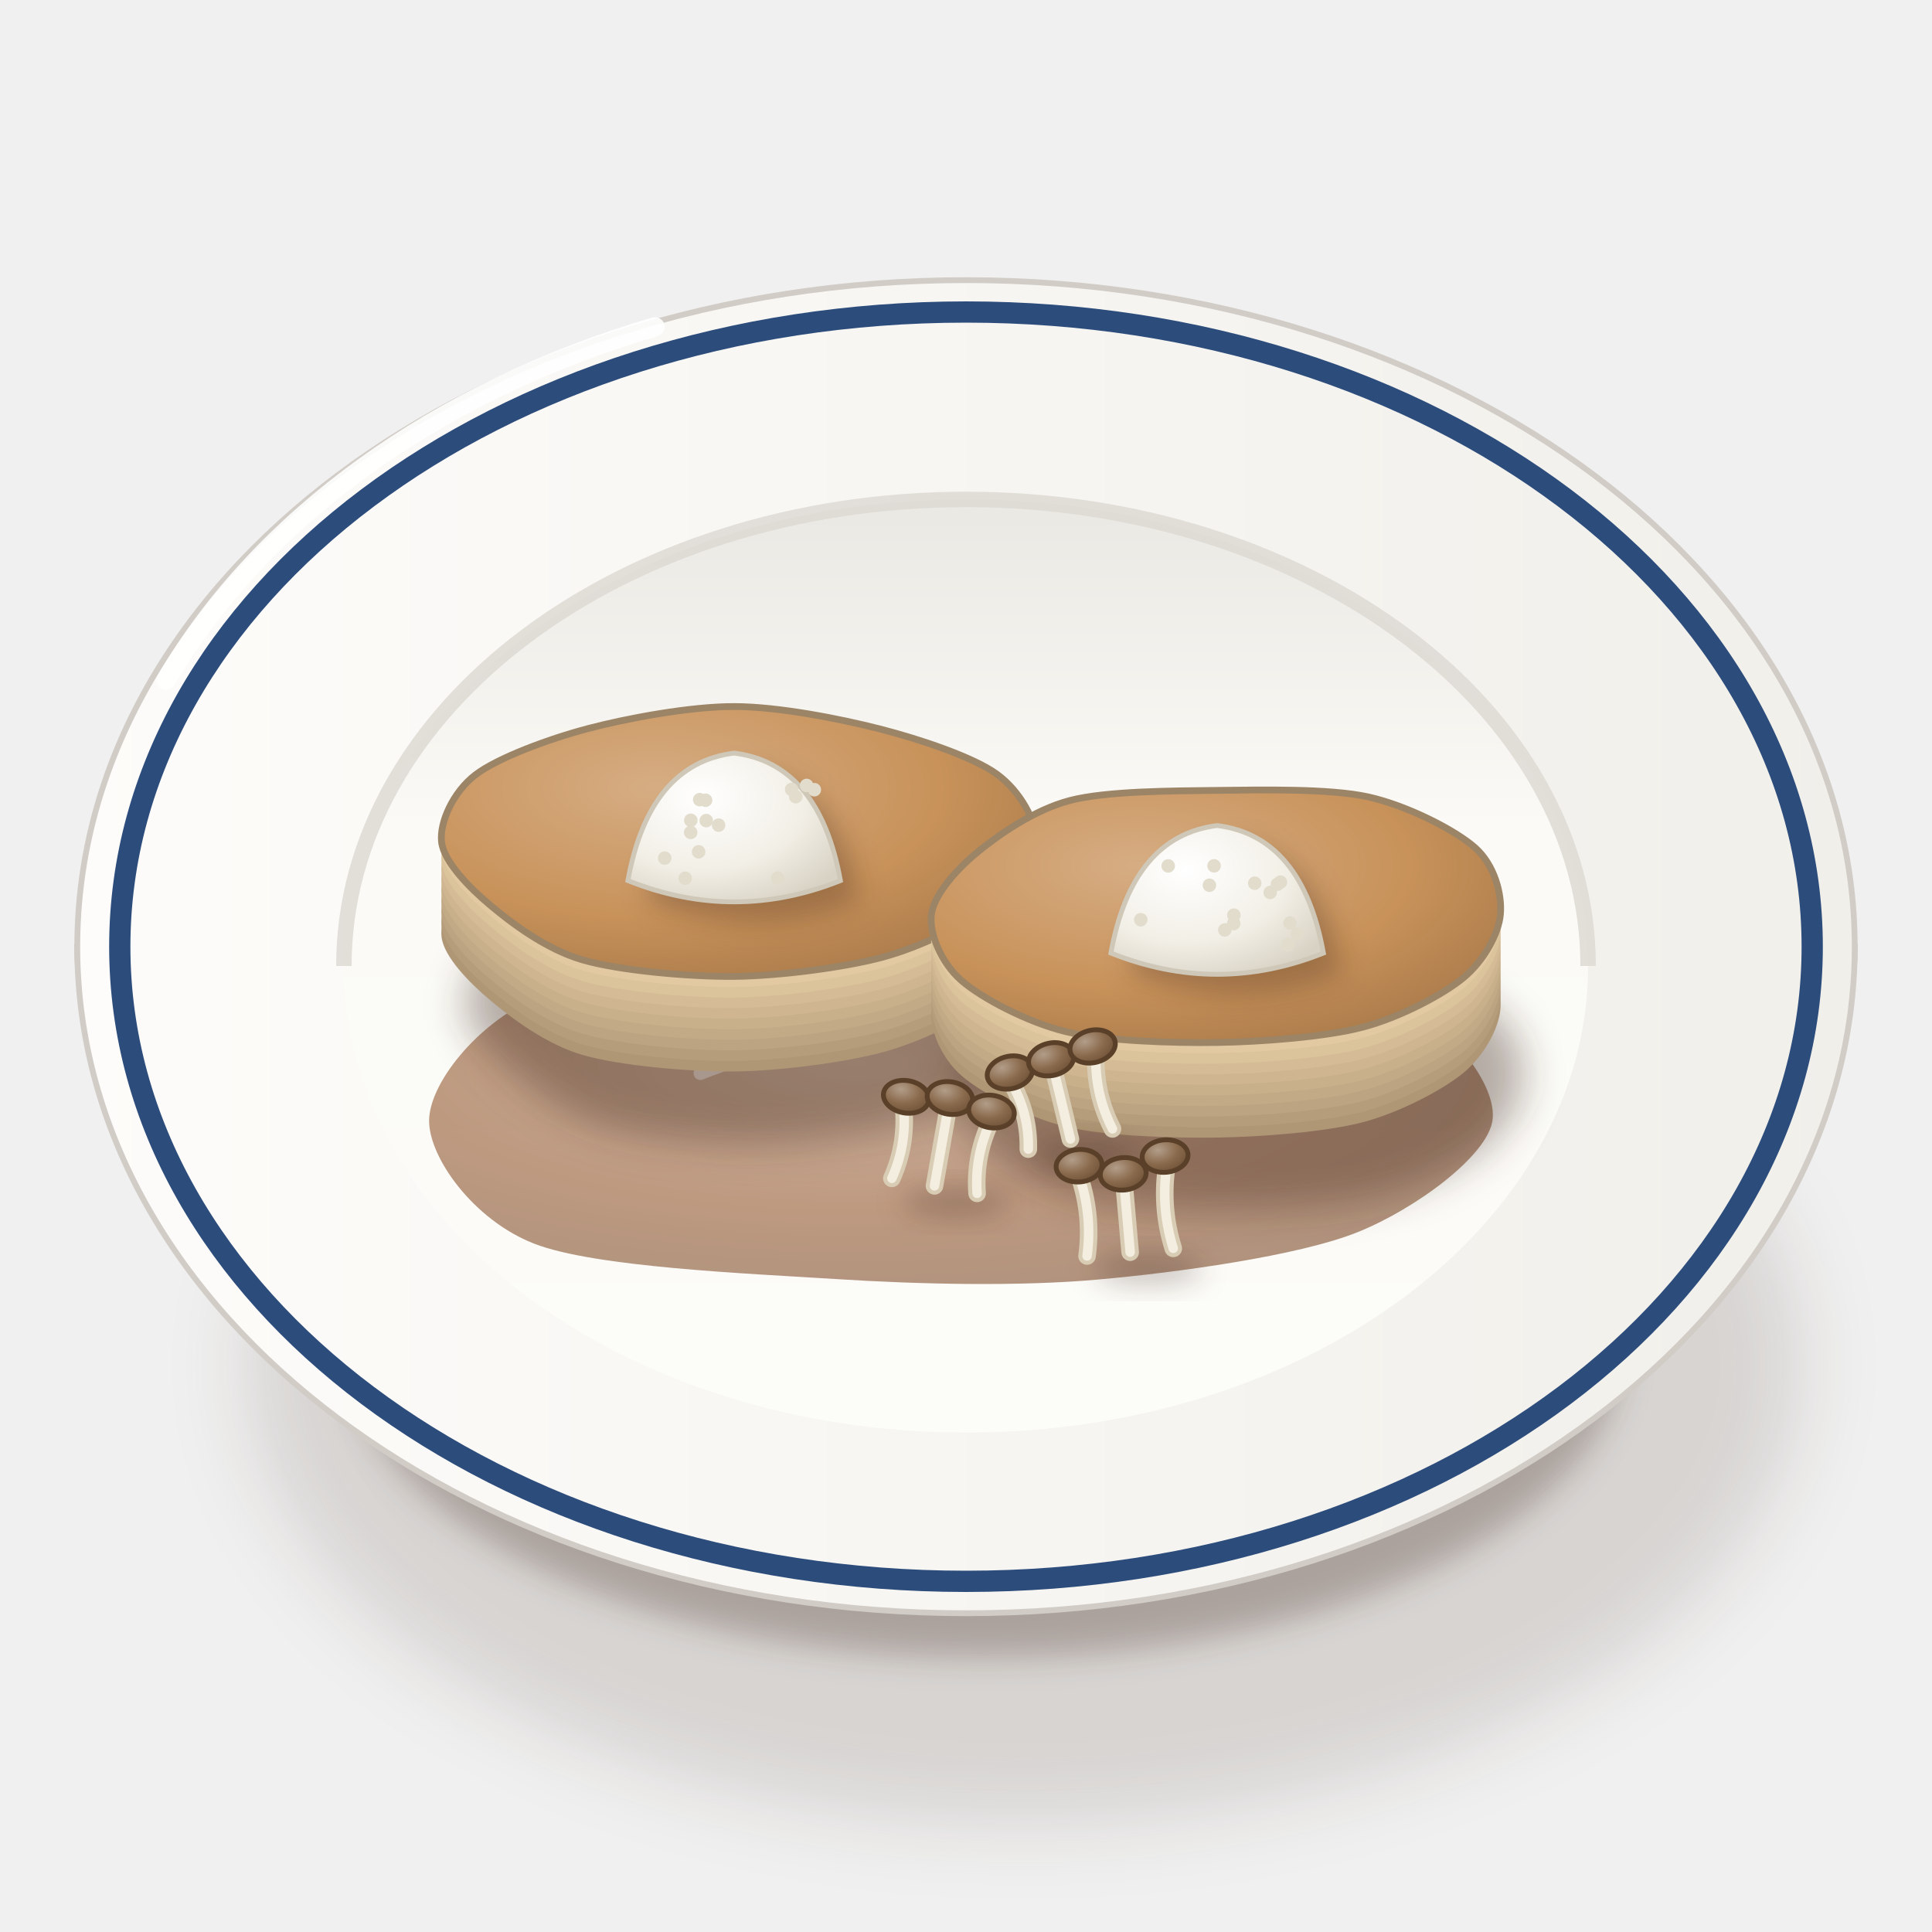
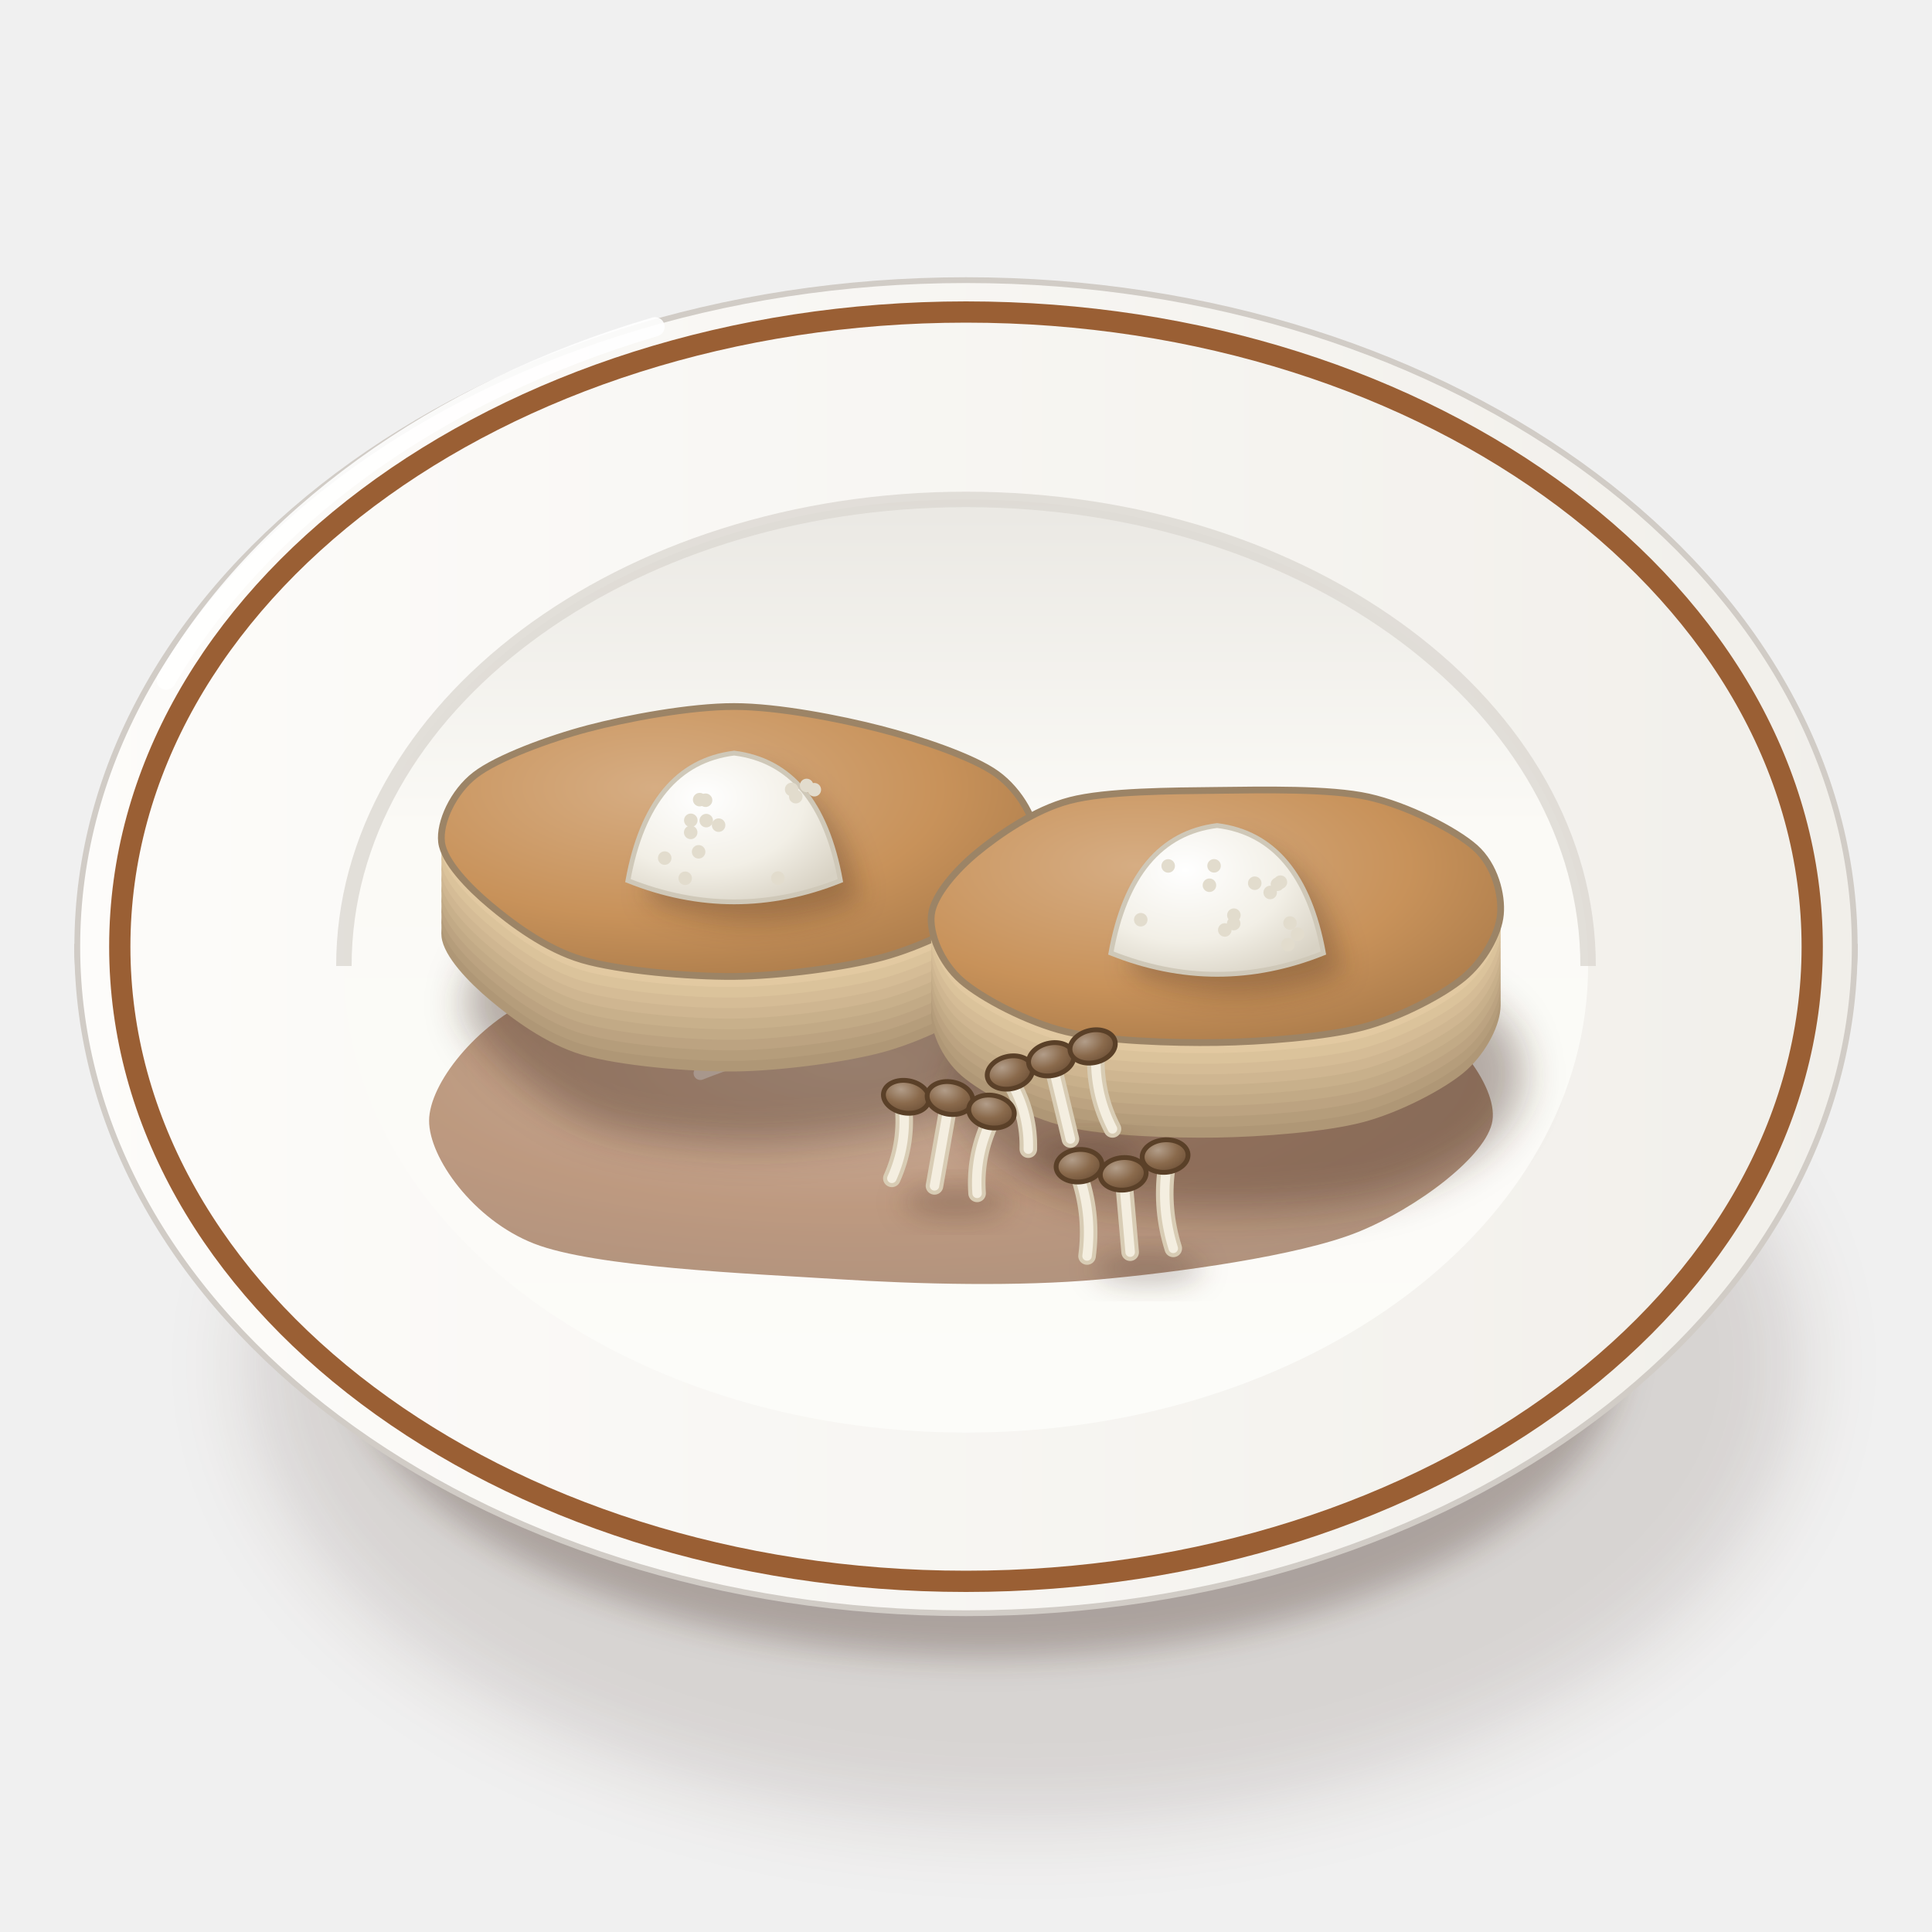
<svg xmlns="http://www.w3.org/2000/svg" viewBox="0 0 200 200" width="400" height="400">
  <defs>
    <filter id="tofuhamburg-1" x="-50%" y="-50%" width="200%" height="200%">
      <feGaussianBlur stdDeviation="4" />
    </filter>
    <filter id="tofuhamburg-2" x="-50%" y="-50%" width="200%" height="200%">
      <feGaussianBlur stdDeviation="1.6" />
    </filter>
    <linearGradient id="tofuhamburg-3" x1="0" y1="0" x2="1" y2="0">
      <stop offset="0" stop-color="#fbfbf7" />
      <stop offset="0.6" stop-color="#eae8e3" />
      <stop offset="1" stop-color="#cdc7c1" />
    </linearGradient>
    <linearGradient id="tofuhamburg-4" x1="0" y1="0" x2="1" y2="0">
      <stop offset="0" stop-color="#fdfcfa" />
      <stop offset="1" stop-color="#f1efea" />
    </linearGradient>
    <linearGradient id="tofuhamburg-5" x1="0" y1="0" x2="0" y2="1">
      <stop offset="0" stop-color="#eae8e3" />
      <stop offset="0.35" stop-color="#fbfaf6" />
      <stop offset="1" stop-color="#fcfcf9" />
    </linearGradient>
    <radialGradient id="tofuhamburg-6" cx="0.4" cy="0.35" r="0.7">
      <stop offset="0" stop-color="#a77756" />
      <stop offset="0.6" stop-color="#8a4a1e" />
      <stop offset="1" stop-color="#723d18" />
    </radialGradient>
    <filter id="tofuhamburg-7" x="-50%" y="-50%" width="200%" height="200%">
      <feGaussianBlur stdDeviation="2" />
    </filter>
    <radialGradient id="tofuhamburg-8" cx="0.36" cy="0.3" r="0.8">
      <stop offset="0" stop-color="#d6ad83" />
      <stop offset="0.6" stop-color="#c8925a" />
      <stop offset="1" stop-color="#a87949" />
    </radialGradient>
    <filter id="tofuhamburg-9" x="-50%" y="-50%" width="200%" height="200%">
      <feGaussianBlur stdDeviation="1.4" />
    </filter>
    <radialGradient id="tofuhamburg-10" cx="0.35" cy="0.3" r="0.8">
      <stop offset="0" stop-color="#ffffff" />
      <stop offset="0.6" stop-color="#f2efe6" />
      <stop offset="1" stop-color="#d8d2c4" />
    </radialGradient>
    <radialGradient id="tofuhamburg-11" cx="0.36" cy="0.3" r="0.78">
      <stop offset="0" stop-color="#b29d89" />
      <stop offset="0.55" stop-color="#8a6a4c" />
      <stop offset="1" stop-color="#6d5037" />
    </radialGradient>
  </defs>
  <ellipse cx="106" cy="141.25" rx="80.37" ry="47.36" fill="#3a2212" opacity="0.14" filter="url(#tofuhamburg-1)" />
  <ellipse cx="102" cy="139.25" rx="66.02" ry="32.29" fill="#3a2212" opacity="0.28" filter="url(#tofuhamburg-2)" />
  <path d="M8,98 C8,120 30.96,141.39 42.96,143.53 L157.04,143.53 C169.04,141.39 192,120 192,98Z" fill="url(#tofuhamburg-3)" stroke="#c0bab3" stroke-width=".6" />
  <path d="M8,98A92,69 0 1 0 192,98A92,69 0 1 0 8,98Z" fill="url(#tofuhamburg-4)" stroke="#d1ccc6" stroke-width=".6" />
-   <path d="M12.4,98A87.6,65.7 0 1 0 187.6,98A87.6,65.7 0 1 0 12.4,98Z" fill="none" stroke="#2c4c7c" stroke-width="2.2" />
+   <path d="M12.4,98A87.6,65.7 0 1 0 187.6,98A87.6,65.7 0 1 0 12.4,98Z" fill="none" stroke="#9a5f34" stroke-width="2.2" />
  <path d="M35.6,100A64.4,48.3 0 1 0 164.4,100A64.4,48.3 0 1 0 35.6,100Z" fill="url(#tofuhamburg-5)" />
  <path d="M35.6,100 A64.4,48.3 0 0 1 164.4,100" stroke="#dcd8d2" stroke-width="1.6" fill="none" opacity=".8" />
  <path d="M17.2,70.4 A92,69 0 0 1 67.8,33.83" stroke="#fff" stroke-width="2" fill="none" stroke-linecap="round" opacity=".9" />
  <path d="M154.5,116C153.97,119.62 146.67,125.08 140.55,127.55C134.42,130.02 121.77,131.74 113.65,132.46C105.53,133.19 95.16,132.96 86.41,132.4C77.66,131.84 61.58,131.2 55.29,128.74C48.99,126.28 44.4,119.82 44.42,116C44.44,112.19 49.31,106.01 55.4,103.3C61.49,100.59 76.27,98.54 85.03,97.94C93.79,97.35 104.95,98.5 113.81,99.33C122.67,100.15 137.98,100.94 144.08,103.44C150.19,105.94 155.04,112.38 154.5,116Z" fill="url(#tofuhamburg-6)" opacity="0.55" />
  <path d="M72.5,111.1 Q90,104.24 110,105.22" stroke="#fff" stroke-width="1.4" fill="none" stroke-linecap="round" opacity=".55" />
  <path d="M107.23,97C107.1,99.08 104.68,102.01 102.3,103.8C99.92,105.59 95.32,107.86 91.37,108.93C87.43,109.99 80.66,110.87 76,110.92C71.34,110.96 64.07,110.31 60.28,109.2C56.49,108.09 52.92,105.37 50.74,103.54C48.55,101.71 45.94,99.02 45.71,97C45.48,94.98 46.91,91.83 49.19,90.07C51.46,88.31 56.85,86.32 60.87,85.26C64.89,84.2 71.46,82.97 76,82.98C80.53,82.98 87,84.25 91.08,85.3C95.16,86.34 100.76,88.21 103.18,89.97C105.61,91.72 107.36,94.92 107.23,97Z" transform="translate(2.4 7.52)" fill="#3a2212" opacity="0.36" filter="url(#tofuhamburg-7)" />
  <path d="M107.23,97C107.1,99.08 104.68,102.01 102.3,103.8C99.92,105.59 95.32,107.86 91.37,108.93C87.43,109.99 80.66,110.87 76,110.92C71.34,110.96 64.07,110.31 60.28,109.2C56.49,108.09 52.92,105.37 50.74,103.54C48.55,101.71 45.94,99.02 45.71,97C45.48,94.98 46.91,91.83 49.19,90.07C51.46,88.31 56.85,86.32 60.87,85.26C64.89,84.2 71.46,82.97 76,82.98C80.53,82.98 87,84.25 91.08,85.3C95.16,86.34 100.76,88.21 103.18,89.97C105.61,91.72 107.36,94.92 107.23,97Z" transform="translate(0 0)" fill="#af9776" />
  <path d="M107.23,97C107.1,99.08 104.68,102.01 102.3,103.8C99.92,105.59 95.32,107.86 91.37,108.93C87.43,109.99 80.66,110.87 76,110.92C71.34,110.96 64.07,110.31 60.28,109.2C56.49,108.09 52.92,105.37 50.74,103.54C48.55,101.71 45.94,99.02 45.71,97C45.48,94.98 46.91,91.83 49.19,90.07C51.46,88.31 56.85,86.32 60.87,85.26C64.89,84.2 71.46,82.97 76,82.98C80.53,82.98 87,84.25 91.08,85.3C95.16,86.34 100.76,88.21 103.18,89.97C105.61,91.72 107.36,94.92 107.23,97Z" transform="translate(0 -1.09)" fill="#b59d7b" />
  <path d="M107.23,97C107.1,99.08 104.68,102.01 102.3,103.8C99.92,105.59 95.32,107.86 91.37,108.93C87.43,109.99 80.66,110.87 76,110.92C71.34,110.96 64.07,110.31 60.28,109.2C56.49,108.09 52.92,105.37 50.74,103.54C48.55,101.71 45.94,99.02 45.71,97C45.48,94.98 46.91,91.83 49.19,90.07C51.46,88.31 56.85,86.32 60.87,85.26C64.89,84.2 71.46,82.97 76,82.98C80.53,82.98 87,84.25 91.08,85.3C95.16,86.34 100.76,88.21 103.18,89.97C105.61,91.72 107.36,94.92 107.23,97Z" transform="translate(0 -2.19)" fill="#bca381" />
  <path d="M107.23,97C107.1,99.08 104.68,102.01 102.3,103.8C99.92,105.59 95.32,107.86 91.37,108.93C87.43,109.99 80.66,110.87 76,110.92C71.34,110.96 64.07,110.31 60.28,109.2C56.49,108.09 52.92,105.37 50.74,103.54C48.55,101.71 45.94,99.02 45.71,97C45.48,94.98 46.91,91.83 49.19,90.07C51.46,88.31 56.85,86.32 60.87,85.26C64.89,84.2 71.46,82.97 76,82.98C80.53,82.98 87,84.25 91.08,85.3C95.16,86.34 100.76,88.21 103.18,89.97C105.61,91.72 107.36,94.92 107.23,97Z" transform="translate(0 -3.28)" fill="#c2aa86" />
  <path d="M107.23,97C107.1,99.08 104.68,102.01 102.3,103.8C99.92,105.59 95.32,107.86 91.37,108.93C87.43,109.99 80.66,110.87 76,110.92C71.34,110.96 64.07,110.31 60.28,109.2C56.49,108.09 52.92,105.37 50.74,103.54C48.55,101.71 45.94,99.02 45.71,97C45.48,94.98 46.91,91.83 49.19,90.07C51.46,88.31 56.85,86.32 60.87,85.26C64.89,84.2 71.46,82.97 76,82.98C80.53,82.98 87,84.25 91.08,85.3C95.16,86.34 100.76,88.21 103.18,89.97C105.61,91.72 107.36,94.92 107.23,97Z" transform="translate(0 -4.37)" fill="#c8b08b" />
  <path d="M107.23,97C107.1,99.08 104.68,102.01 102.3,103.8C99.92,105.59 95.32,107.86 91.37,108.93C87.43,109.99 80.66,110.87 76,110.92C71.34,110.96 64.07,110.31 60.28,109.2C56.49,108.09 52.92,105.37 50.74,103.54C48.55,101.71 45.94,99.02 45.71,97C45.48,94.98 46.91,91.83 49.19,90.07C51.46,88.31 56.85,86.32 60.87,85.26C64.89,84.2 71.46,82.97 76,82.98C80.53,82.98 87,84.25 91.08,85.3C95.16,86.34 100.76,88.21 103.18,89.97C105.61,91.72 107.36,94.92 107.23,97Z" transform="translate(0 -5.47)" fill="#cfb691" />
  <path d="M107.23,97C107.1,99.08 104.68,102.01 102.3,103.8C99.92,105.59 95.32,107.86 91.37,108.93C87.43,109.99 80.66,110.87 76,110.92C71.34,110.96 64.07,110.31 60.28,109.2C56.49,108.09 52.92,105.37 50.74,103.54C48.55,101.71 45.94,99.02 45.71,97C45.48,94.98 46.91,91.83 49.19,90.07C51.46,88.31 56.85,86.32 60.87,85.26C64.89,84.2 71.46,82.97 76,82.98C80.53,82.98 87,84.25 91.08,85.3C95.16,86.34 100.76,88.21 103.18,89.97C105.61,91.72 107.36,94.92 107.23,97Z" transform="translate(0 -6.56)" fill="#d5bc96" />
  <path d="M107.23,97C107.1,99.08 104.68,102.01 102.3,103.8C99.92,105.59 95.32,107.86 91.37,108.93C87.43,109.99 80.66,110.87 76,110.92C71.34,110.96 64.07,110.31 60.28,109.2C56.49,108.09 52.92,105.37 50.74,103.54C48.55,101.71 45.94,99.02 45.71,97C45.48,94.98 46.91,91.83 49.19,90.07C51.46,88.31 56.85,86.32 60.87,85.26C64.89,84.2 71.46,82.97 76,82.98C80.53,82.98 87,84.25 91.08,85.3C95.16,86.34 100.76,88.21 103.18,89.97C105.61,91.72 107.36,94.92 107.23,97Z" transform="translate(0 -7.65)" fill="#dbc39b" />
  <path d="M107.23,97C107.1,99.08 104.68,102.01 102.3,103.8C99.92,105.59 95.32,107.86 91.37,108.93C87.43,109.99 80.66,110.87 76,110.92C71.34,110.96 64.07,110.31 60.28,109.2C56.49,108.09 52.92,105.37 50.74,103.54C48.55,101.71 45.94,99.02 45.71,97C45.48,94.98 46.91,91.83 49.19,90.07C51.46,88.31 56.85,86.32 60.87,85.26C64.89,84.2 71.46,82.97 76,82.98C80.53,82.98 87,84.25 91.08,85.3C95.16,86.34 100.76,88.21 103.18,89.97C105.61,91.72 107.36,94.92 107.23,97Z" transform="translate(0 -8.75)" fill="#e2c9a1" />
  <path d="M107.23,87.16C107.1,89.24 104.68,92.17 102.3,93.96C99.92,95.75 95.32,98.02 91.37,99.09C87.43,100.15 80.66,101.03 76,101.08C71.34,101.12 64.07,100.47 60.28,99.36C56.49,98.25 52.92,95.53 50.74,93.7C48.55,91.87 45.94,89.18 45.71,87.16C45.48,85.14 46.91,81.99 49.19,80.23C51.46,78.47 56.85,76.48 60.87,75.42C64.89,74.36 71.46,73.13 76,73.14C80.53,73.14 87,74.41 91.08,75.46C95.16,76.5 100.76,78.37 103.18,80.13C105.61,81.88 107.36,85.08 107.23,87.16Z" fill="url(#tofuhamburg-8)" stroke="#9c8466" stroke-width=".7" />
  <path d="M65,91.16 Q67.2,79.06 76,77.96 Q84.8,79.06 87,91.16 Q76,95.56 65,91.16Z" transform="translate(2 2)" fill="#3a2212" opacity="0.3" filter="url(#tofuhamburg-9)" />
  <path d="M65,91.16 Q67.2,79.06 76,77.96 Q84.8,79.06 87,91.16 Q76,95.56 65,91.16Z" fill="url(#tofuhamburg-10)" stroke="#cfc8b8" stroke-width=".5" />
  <circle cx="80.53" cy="90.9" r=".7" fill="#e2dccd" />
  <circle cx="84.3" cy="81.75" r=".7" fill="#e2dccd" />
  <circle cx="82.38" cy="82.47" r=".7" fill="#e2dccd" />
  <circle cx="73.11" cy="84.95" r=".7" fill="#e2dccd" />
  <circle cx="72.43" cy="82.78" r=".7" fill="#e2dccd" />
  <circle cx="72.32" cy="88.18" r=".7" fill="#e2dccd" />
  <circle cx="68.81" cy="88.83" r=".7" fill="#e2dccd" />
  <circle cx="70.93" cy="90.92" r=".7" fill="#e2dccd" />
  <circle cx="71.5" cy="86.17" r=".7" fill="#e2dccd" />
  <circle cx="81.95" cy="81.72" r=".7" fill="#e2dccd" />
  <circle cx="74.39" cy="85.42" r=".7" fill="#e2dccd" />
  <circle cx="71.51" cy="84.92" r=".7" fill="#e2dccd" />
  <circle cx="73.04" cy="82.84" r=".7" fill="#e2dccd" />
  <circle cx="83.5" cy="81.31" r=".7" fill="#e2dccd" />
  <path d="M155.32,104.5C155.14,106.52 153.6,109.33 151.46,111.09C149.32,112.84 144.87,115.18 141.05,116.18C137.23,117.18 130.61,117.69 126,117.76C121.4,117.83 114.33,117.6 110.36,116.64C106.39,115.68 101.62,113.17 99.53,111.35C97.44,109.53 96.17,106.49 96.42,104.5C96.66,102.51 99,99.85 101.16,98.08C103.31,96.31 107.06,93.66 110.78,92.7C114.51,91.73 121.36,91.71 126,91.66C130.63,91.61 137.66,91.45 141.66,92.34C145.67,93.23 150.65,95.77 152.7,97.59C154.75,99.41 155.51,102.48 155.32,104.5Z" transform="translate(2.4 7.52)" fill="#3a2212" opacity="0.36" filter="url(#tofuhamburg-7)" />
  <path d="M155.32,104.5C155.14,106.52 153.6,109.33 151.46,111.09C149.32,112.84 144.87,115.18 141.05,116.18C137.23,117.18 130.61,117.69 126,117.76C121.4,117.83 114.33,117.6 110.36,116.64C106.39,115.68 101.62,113.17 99.53,111.35C97.44,109.53 96.17,106.49 96.42,104.5C96.66,102.51 99,99.85 101.16,98.08C103.31,96.31 107.06,93.66 110.78,92.7C114.51,91.73 121.36,91.71 126,91.66C130.63,91.61 137.66,91.45 141.66,92.34C145.67,93.23 150.65,95.77 152.7,97.59C154.75,99.41 155.51,102.48 155.32,104.5Z" transform="translate(0 0)" fill="#af9776" />
  <path d="M155.32,104.5C155.14,106.52 153.6,109.33 151.46,111.09C149.32,112.84 144.87,115.18 141.05,116.18C137.23,117.18 130.61,117.69 126,117.76C121.4,117.83 114.33,117.6 110.36,116.64C106.39,115.68 101.62,113.17 99.53,111.35C97.44,109.53 96.17,106.49 96.42,104.5C96.66,102.51 99,99.85 101.16,98.08C103.31,96.31 107.06,93.66 110.78,92.7C114.51,91.73 121.36,91.71 126,91.66C130.63,91.61 137.66,91.45 141.66,92.34C145.67,93.23 150.65,95.77 152.7,97.59C154.75,99.41 155.51,102.48 155.32,104.5Z" transform="translate(0 -1.09)" fill="#b59d7b" />
  <path d="M155.32,104.5C155.14,106.52 153.6,109.33 151.46,111.09C149.32,112.84 144.87,115.18 141.05,116.18C137.23,117.18 130.61,117.69 126,117.76C121.4,117.83 114.33,117.6 110.36,116.64C106.39,115.68 101.62,113.17 99.53,111.35C97.44,109.53 96.17,106.49 96.42,104.5C96.66,102.51 99,99.85 101.16,98.08C103.31,96.31 107.06,93.66 110.78,92.7C114.51,91.73 121.36,91.71 126,91.66C130.63,91.61 137.66,91.45 141.66,92.34C145.67,93.23 150.65,95.77 152.7,97.59C154.75,99.41 155.51,102.48 155.32,104.5Z" transform="translate(0 -2.19)" fill="#bca381" />
  <path d="M155.32,104.5C155.14,106.52 153.6,109.33 151.46,111.09C149.32,112.84 144.87,115.18 141.05,116.18C137.23,117.18 130.61,117.69 126,117.76C121.4,117.83 114.33,117.6 110.36,116.64C106.39,115.68 101.62,113.17 99.53,111.35C97.44,109.53 96.17,106.49 96.42,104.5C96.66,102.51 99,99.85 101.16,98.08C103.31,96.31 107.06,93.66 110.78,92.7C114.51,91.73 121.36,91.71 126,91.66C130.63,91.61 137.66,91.45 141.66,92.34C145.67,93.23 150.65,95.77 152.7,97.59C154.75,99.41 155.51,102.48 155.32,104.5Z" transform="translate(0 -3.28)" fill="#c2aa86" />
  <path d="M155.32,104.5C155.14,106.52 153.6,109.33 151.46,111.09C149.32,112.84 144.87,115.18 141.05,116.18C137.23,117.18 130.61,117.69 126,117.76C121.4,117.83 114.33,117.6 110.36,116.64C106.39,115.68 101.62,113.17 99.53,111.35C97.44,109.53 96.17,106.49 96.42,104.5C96.66,102.51 99,99.85 101.16,98.08C103.31,96.31 107.06,93.66 110.78,92.7C114.51,91.73 121.36,91.71 126,91.66C130.63,91.61 137.66,91.45 141.66,92.34C145.67,93.23 150.65,95.77 152.7,97.59C154.75,99.41 155.51,102.48 155.32,104.5Z" transform="translate(0 -4.37)" fill="#c8b08b" />
  <path d="M155.32,104.5C155.14,106.52 153.6,109.33 151.46,111.09C149.32,112.84 144.87,115.18 141.05,116.18C137.23,117.18 130.61,117.69 126,117.76C121.4,117.83 114.33,117.6 110.36,116.64C106.39,115.68 101.62,113.17 99.53,111.35C97.44,109.53 96.17,106.49 96.42,104.5C96.66,102.51 99,99.85 101.16,98.08C103.31,96.31 107.06,93.66 110.78,92.7C114.51,91.73 121.36,91.71 126,91.66C130.63,91.61 137.66,91.45 141.66,92.34C145.67,93.23 150.65,95.77 152.7,97.59C154.75,99.41 155.51,102.48 155.32,104.5Z" transform="translate(0 -5.47)" fill="#cfb691" />
  <path d="M155.32,104.5C155.14,106.52 153.6,109.33 151.46,111.09C149.32,112.84 144.87,115.18 141.05,116.18C137.23,117.18 130.61,117.69 126,117.76C121.4,117.83 114.33,117.6 110.36,116.64C106.39,115.68 101.62,113.17 99.53,111.35C97.44,109.53 96.17,106.49 96.42,104.5C96.66,102.51 99,99.85 101.16,98.08C103.31,96.31 107.06,93.66 110.78,92.7C114.51,91.73 121.36,91.71 126,91.66C130.63,91.61 137.66,91.45 141.66,92.34C145.67,93.23 150.65,95.77 152.7,97.59C154.75,99.41 155.51,102.48 155.32,104.5Z" transform="translate(0 -6.56)" fill="#d5bc96" />
  <path d="M155.32,104.5C155.14,106.52 153.6,109.33 151.46,111.09C149.32,112.84 144.87,115.18 141.05,116.18C137.23,117.18 130.61,117.69 126,117.76C121.4,117.83 114.33,117.6 110.36,116.64C106.39,115.68 101.62,113.17 99.53,111.35C97.44,109.53 96.17,106.49 96.42,104.5C96.66,102.51 99,99.85 101.16,98.08C103.31,96.31 107.06,93.66 110.78,92.7C114.51,91.73 121.36,91.71 126,91.66C130.63,91.61 137.66,91.45 141.66,92.34C145.67,93.23 150.65,95.77 152.7,97.59C154.75,99.41 155.51,102.48 155.32,104.5Z" transform="translate(0 -7.65)" fill="#dbc39b" />
  <path d="M155.32,104.5C155.14,106.52 153.6,109.33 151.46,111.09C149.32,112.84 144.87,115.18 141.05,116.18C137.23,117.18 130.61,117.69 126,117.76C121.4,117.83 114.33,117.6 110.36,116.64C106.39,115.68 101.62,113.17 99.53,111.35C97.44,109.53 96.17,106.49 96.42,104.5C96.66,102.51 99,99.85 101.16,98.08C103.31,96.31 107.06,93.66 110.78,92.7C114.51,91.73 121.36,91.71 126,91.66C130.63,91.61 137.66,91.45 141.66,92.34C145.67,93.23 150.65,95.77 152.7,97.59C154.75,99.41 155.51,102.48 155.32,104.5Z" transform="translate(0 -8.75)" fill="#e2c9a1" />
  <path d="M155.32,94.66C155.14,96.68 153.6,99.49 151.46,101.25C149.32,103 144.87,105.34 141.05,106.34C137.23,107.34 130.61,107.85 126,107.92C121.4,107.99 114.33,107.76 110.36,106.8C106.39,105.84 101.62,103.33 99.53,101.51C97.44,99.69 96.17,96.65 96.42,94.66C96.66,92.67 99,90.01 101.16,88.24C103.31,86.47 107.06,83.82 110.78,82.86C114.51,81.89 121.36,81.87 126,81.82C130.63,81.77 137.66,81.61 141.66,82.5C145.67,83.39 150.65,85.93 152.7,87.75C154.75,89.57 155.51,92.64 155.32,94.66Z" fill="url(#tofuhamburg-8)" stroke="#9c8466" stroke-width=".7" />
  <path d="M115,98.66 Q117.2,86.56 126,85.46 Q134.8,86.56 137,98.66 Q126,103.06 115,98.66Z" transform="translate(2 2)" fill="#3a2212" opacity="0.3" filter="url(#tofuhamburg-9)" />
  <path d="M115,98.66 Q117.2,86.56 126,85.46 Q134.8,86.56 137,98.66 Q126,103.06 115,98.66Z" fill="url(#tofuhamburg-10)" stroke="#cfc8b8" stroke-width=".5" />
  <circle cx="125.68" cy="89.63" r=".7" fill="#e2dccd" />
  <circle cx="129.89" cy="91.43" r=".7" fill="#e2dccd" />
  <circle cx="132.55" cy="91.32" r=".7" fill="#e2dccd" />
  <circle cx="120.93" cy="89.64" r=".7" fill="#e2dccd" />
  <circle cx="126.79" cy="96.27" r=".7" fill="#e2dccd" />
  <circle cx="133.33" cy="97.79" r=".7" fill="#e2dccd" />
  <circle cx="131.49" cy="92.39" r=".7" fill="#e2dccd" />
  <circle cx="133.54" cy="95.55" r=".7" fill="#e2dccd" />
  <circle cx="118.09" cy="95.21" r=".7" fill="#e2dccd" />
  <circle cx="127.73" cy="94.74" r=".7" fill="#e2dccd" />
  <circle cx="127.71" cy="95.61" r=".7" fill="#e2dccd" />
  <circle cx="134.33" cy="96.71" r=".7" fill="#e2dccd" />
  <circle cx="132.24" cy="91.54" r=".7" fill="#e2dccd" />
  <circle cx="125.2" cy="91.64" r=".7" fill="#e2dccd" />
  <ellipse cx="112.48" cy="119.63" rx="5.6" ry="1.68" fill="#3a2212" opacity="0.25" filter="url(#tofuhamburg-9)" />
  <g transform="translate(110.48 116.55) rotate(-13.53)">
    <path d="M-4.48,1.4 q0.9,-3.38 0,-6.76" stroke="#d8ccb4" stroke-width="1.82" stroke-linecap="round" fill="none" />
    <path d="M-4.48,1.4 q0.9,-3.38 0,-6.76" stroke="#f4eee0" stroke-width="0.98" stroke-linecap="round" fill="none" />
    <ellipse cx="-4.48" cy="-6.76" rx="2.38" ry="1.68" fill="url(#tofuhamburg-11)" stroke="#5a4028" stroke-width=".5" />
    <path d="M0,1.4 q0,-3.54 0,-7.09" stroke="#d8ccb4" stroke-width="1.82" stroke-linecap="round" fill="none" />
    <path d="M0,1.4 q0,-3.54 0,-7.09" stroke="#f4eee0" stroke-width="0.98" stroke-linecap="round" fill="none" />
    <ellipse cx="0" cy="-7.09" rx="2.38" ry="1.68" fill="url(#tofuhamburg-11)" stroke="#5a4028" stroke-width=".5" />
    <path d="M4.48,1.4 q-0.9,-3.69 0,-7.38" stroke="#d8ccb4" stroke-width="1.82" stroke-linecap="round" fill="none" />
    <path d="M4.48,1.4 q-0.9,-3.69 0,-7.38" stroke="#f4eee0" stroke-width="0.98" stroke-linecap="round" fill="none" />
    <ellipse cx="4.48" cy="-7.38" rx="2.38" ry="1.68" fill="url(#tofuhamburg-11)" stroke="#5a4028" stroke-width=".5" />
  </g>
  <ellipse cx="98.98" cy="124.46" rx="5.6" ry="1.68" fill="#3a2212" opacity="0.25" filter="url(#tofuhamburg-9)" />
  <g transform="translate(96.98 121.38) rotate(9.99)">
    <path d="M-4.48,1.4 q0.9,-3.58 0,-7.17" stroke="#d8ccb4" stroke-width="1.82" stroke-linecap="round" fill="none" />
    <path d="M-4.48,1.4 q0.9,-3.58 0,-7.17" stroke="#f4eee0" stroke-width="0.98" stroke-linecap="round" fill="none" />
    <ellipse cx="-4.48" cy="-7.17" rx="2.38" ry="1.68" fill="url(#tofuhamburg-11)" stroke="#5a4028" stroke-width=".5" />
    <path d="M0,1.4 q0,-3.91 0,-7.83" stroke="#d8ccb4" stroke-width="1.82" stroke-linecap="round" fill="none" />
    <path d="M0,1.4 q0,-3.91 0,-7.83" stroke="#f4eee0" stroke-width="0.98" stroke-linecap="round" fill="none" />
    <ellipse cx="0" cy="-7.83" rx="2.38" ry="1.68" fill="url(#tofuhamburg-11)" stroke="#5a4028" stroke-width=".5" />
    <path d="M4.48,1.4 q-0.9,-3.6 0,-7.2" stroke="#d8ccb4" stroke-width="1.82" stroke-linecap="round" fill="none" />
    <path d="M4.48,1.4 q-0.9,-3.6 0,-7.2" stroke="#f4eee0" stroke-width="0.98" stroke-linecap="round" fill="none" />
    <ellipse cx="4.48" cy="-7.2" rx="2.38" ry="1.68" fill="url(#tofuhamburg-11)" stroke="#5a4028" stroke-width=".5" />
  </g>
  <ellipse cx="118.87" cy="131.31" rx="5.6" ry="1.68" fill="#3a2212" opacity="0.25" filter="url(#tofuhamburg-9)" />
  <g transform="translate(116.87 128.23) rotate(-5.06)">
    <path d="M-4.48,1.4 q0.9,-3.99 0,-7.98" stroke="#d8ccb4" stroke-width="1.82" stroke-linecap="round" fill="none" />
    <path d="M-4.48,1.4 q0.9,-3.99 0,-7.98" stroke="#f4eee0" stroke-width="0.98" stroke-linecap="round" fill="none" />
    <ellipse cx="-4.48" cy="-7.98" rx="2.38" ry="1.68" fill="url(#tofuhamburg-11)" stroke="#5a4028" stroke-width=".5" />
    <path d="M0,1.4 q0,-3.37 0,-6.74" stroke="#d8ccb4" stroke-width="1.82" stroke-linecap="round" fill="none" />
    <path d="M0,1.4 q0,-3.37 0,-6.74" stroke="#f4eee0" stroke-width="0.98" stroke-linecap="round" fill="none" />
    <ellipse cx="0" cy="-6.74" rx="2.38" ry="1.68" fill="url(#tofuhamburg-11)" stroke="#5a4028" stroke-width=".5" />
    <path d="M4.48,1.4 q-0.9,-4.1 0,-8.19" stroke="#d8ccb4" stroke-width="1.82" stroke-linecap="round" fill="none" />
    <path d="M4.48,1.4 q-0.9,-4.1 0,-8.19" stroke="#f4eee0" stroke-width="0.98" stroke-linecap="round" fill="none" />
    <ellipse cx="4.48" cy="-8.19" rx="2.38" ry="1.68" fill="url(#tofuhamburg-11)" stroke="#5a4028" stroke-width=".5" />
  </g>
</svg>
